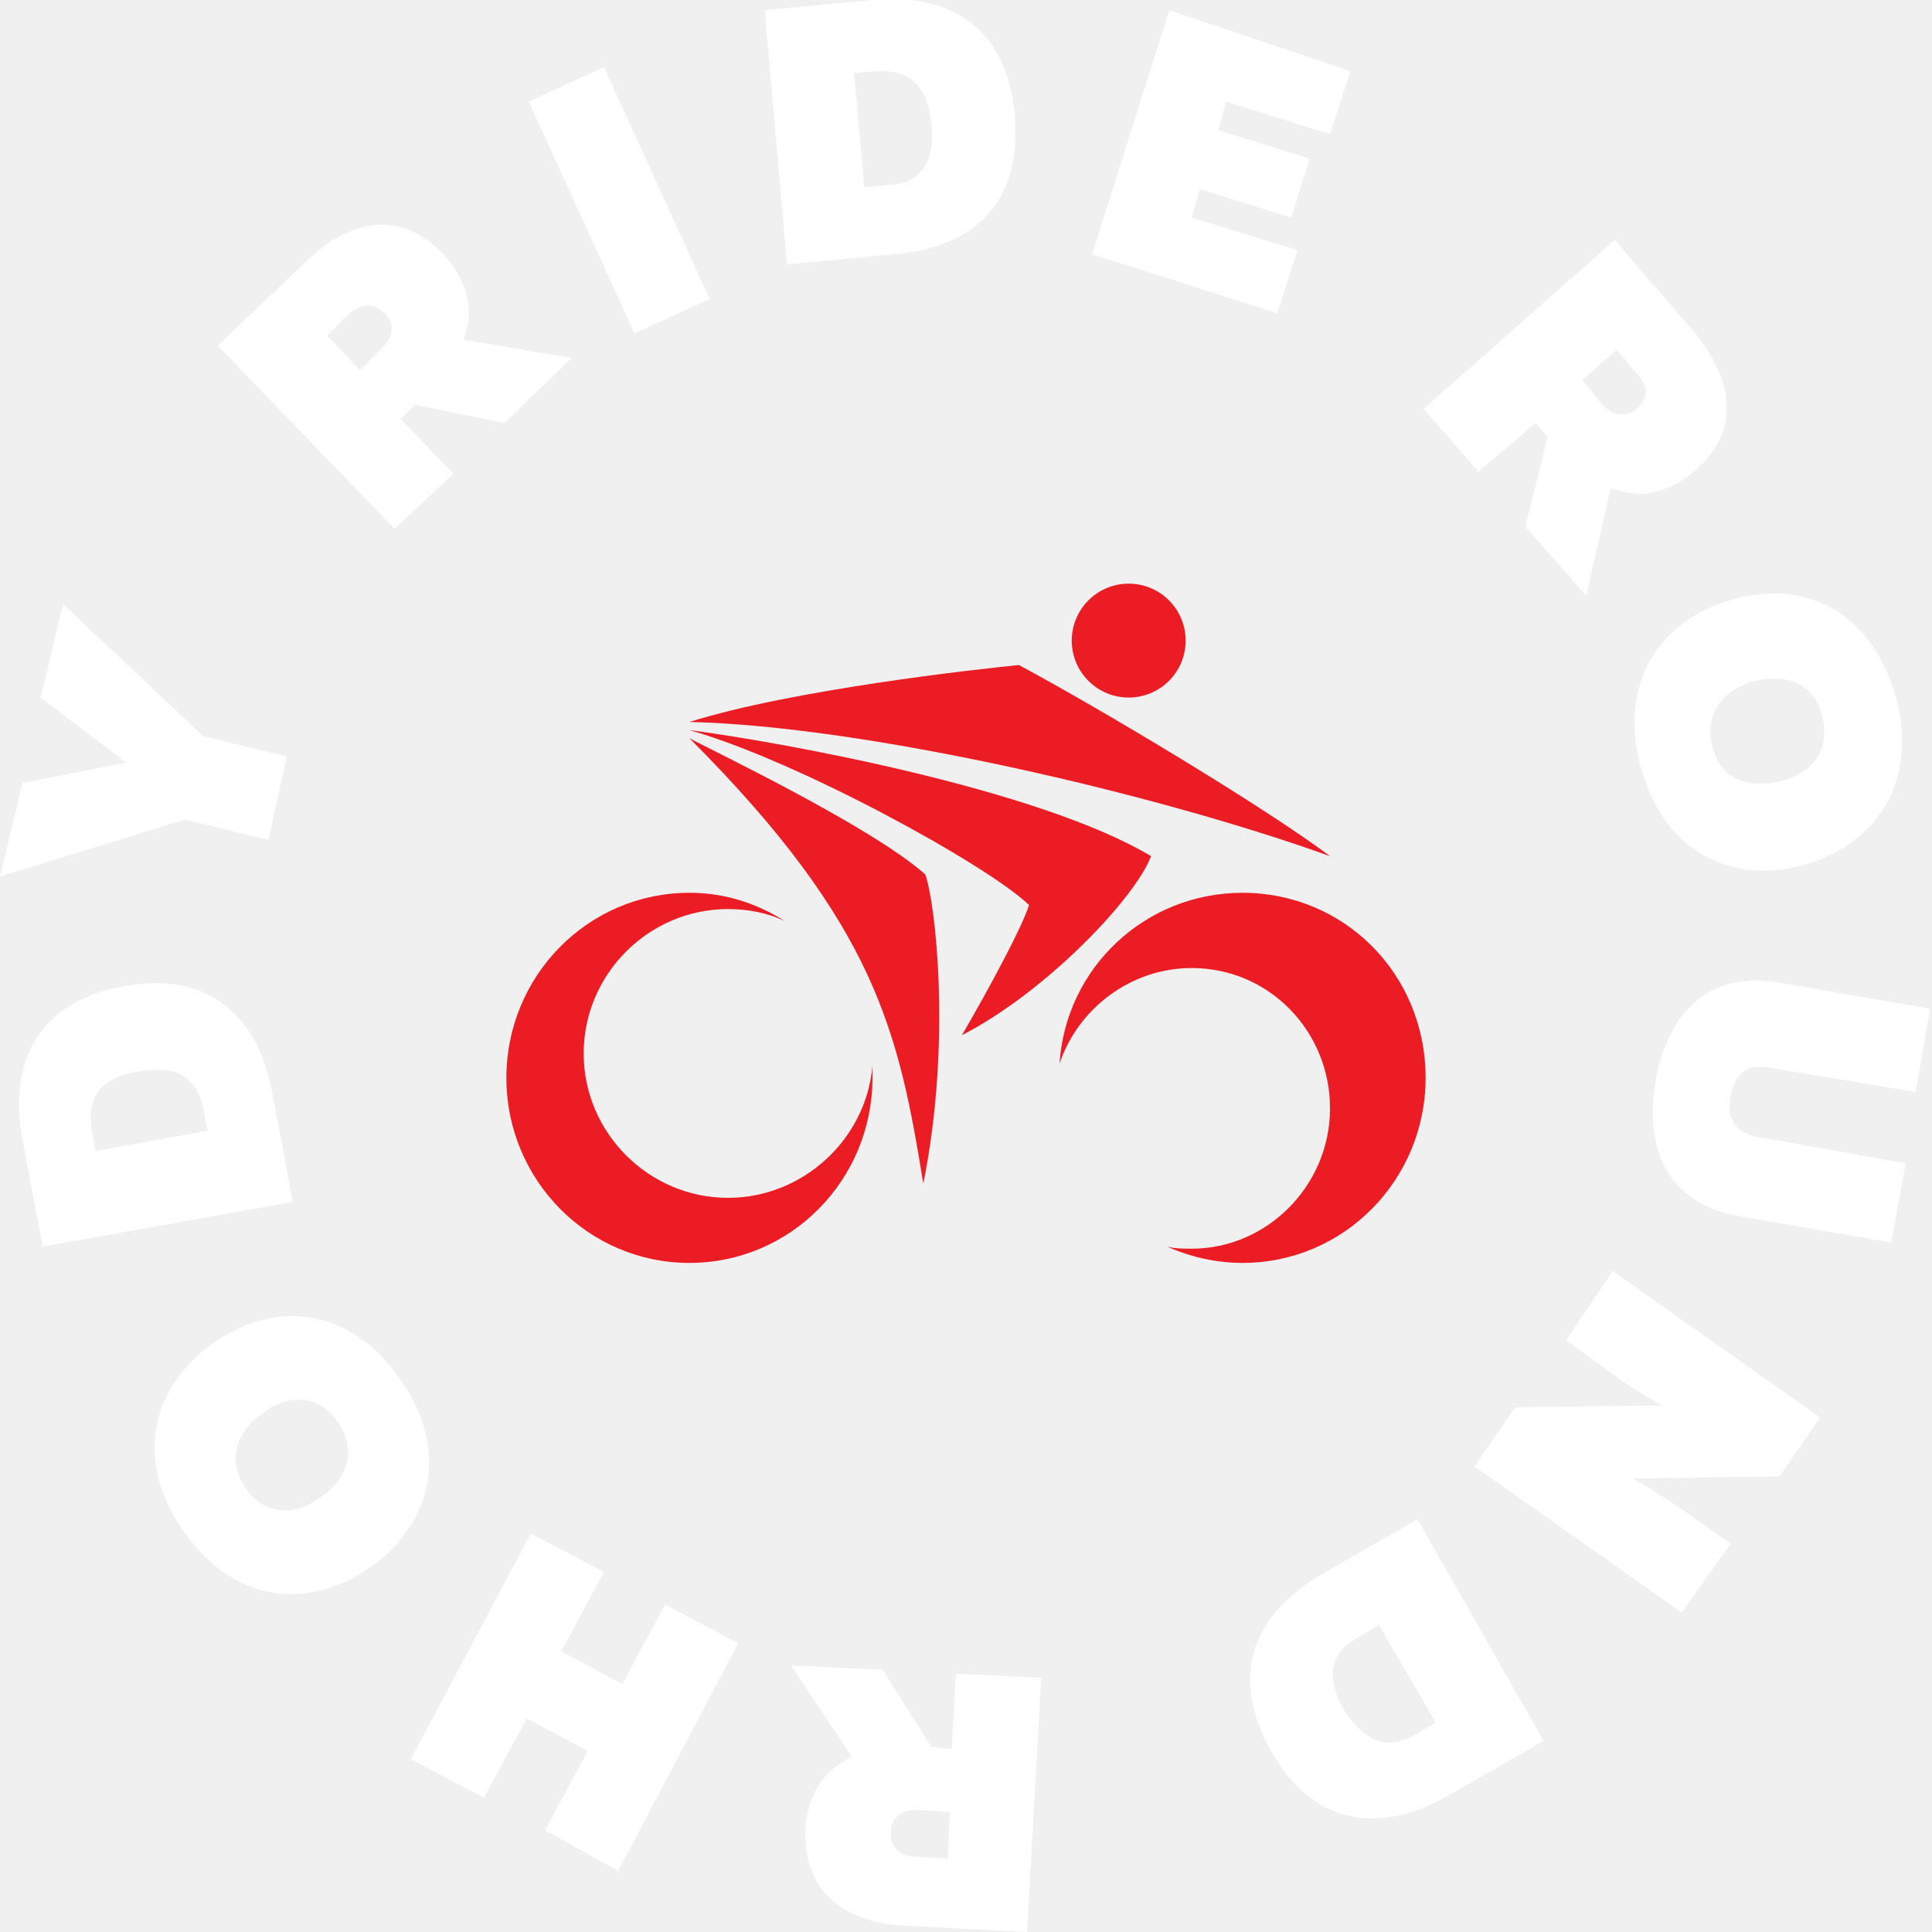
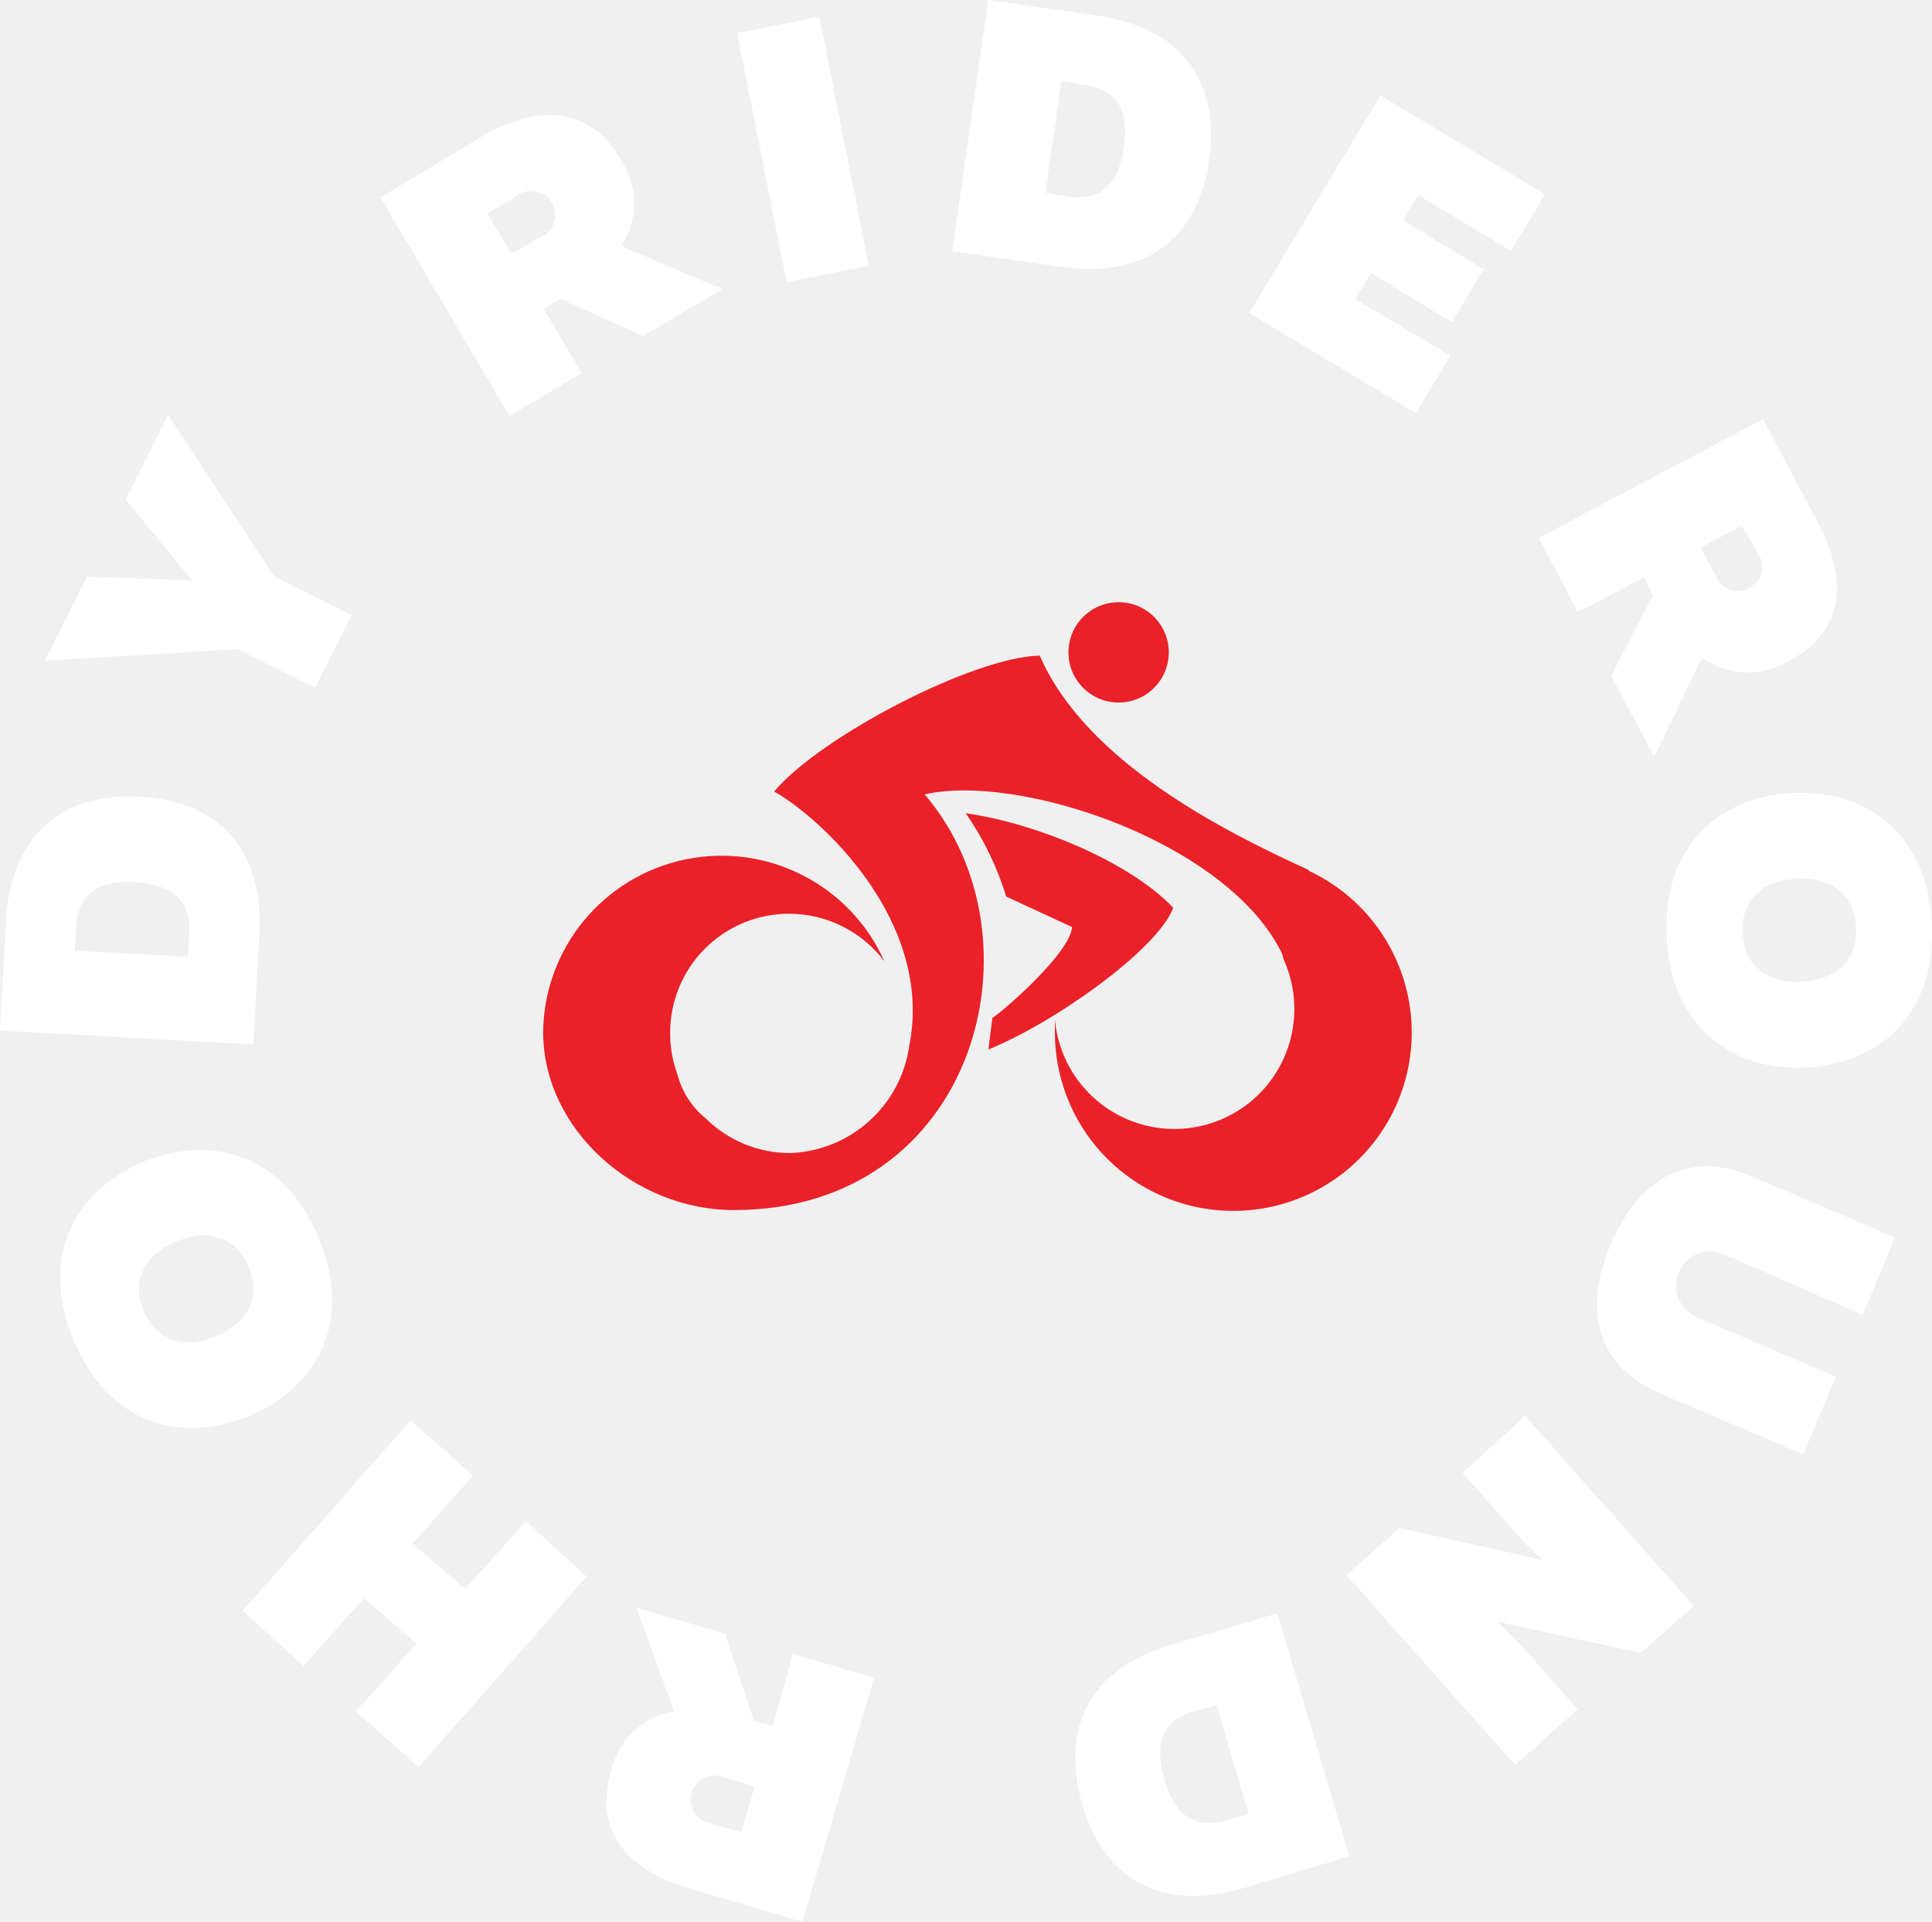
- <svg xmlns="http://www.w3.org/2000/svg" version="1.1" id="Layer_1" x="0px" y="0px" viewBox="0 0 95 95" enable-background="new 0 0 95 95" xml:space="preserve">
-   <g>
-     <path fill="#EC1C24" d="M61.1,43.9c-4.8,0-8.7,3.7-9,8.4c0.9-2.7,3.5-4.7,6.5-4.7c3.8,0,6.8,3.1,6.8,6.9c0,3.8-3.1,6.9-6.8,6.9   c-0.4,0-0.8,0-1.2-0.1c1.1,0.5,2.4,0.8,3.7,0.8c5,0,9-4.1,9-9.1C70.1,47.9,66.1,43.9,61.1,43.9z" />
-     <path fill="#EC1C24" d="M35.8,58.9c-3.9,0-7.1-3.2-7.1-7.1c0-3.9,3.2-7.1,7.1-7.1c1,0,2,0.2,2.8,0.6c-1.4-0.9-3-1.4-4.7-1.4   c-5,0-9,4.1-9,9.1c0,5,4,9.1,9,9.1c5,0,9-4.1,9-9.1c0-0.2,0-0.4,0-0.6C42.6,56,39.5,58.9,35.8,58.9z" />
-     <ellipse fill="#EC1C24" cx="55.5" cy="31.5" rx="2.8" ry="2.8" />
-     <path fill="#EC1C24" d="M33.9,36.3c9.2,9.2,10.3,14.5,11.5,21.9l0,0c1.4-6.9,0.6-13.8,0.1-15.2C42.8,40.6,34.8,36.8,33.9,36.3z" />
-     <path fill="#EC1C24" d="M33.9,35.9c5.3,1.5,14.6,6.6,16.7,8.6c-0.3,1-1.9,4-3.3,6.4l0,0c4.1-2.1,8.5-6.7,9.3-8.8   C51.1,38.8,38.5,36.5,33.9,35.9z" />
-     <path fill="#EC1C24" d="M50.1,32.7c-2,0.2-11.1,1.2-16.2,2.8c8.6,0.2,22.9,3.5,31.5,6.6C62.2,39.7,54.2,34.9,50.1,32.7z" />
-     <g>
-       <path fill="#FFFFFF" d="M19.4,26l-8.7-9l4.2-4c1.9-1.9,4.5-3,6.9-0.5c1.3,1.4,1.5,2.9,1,4.2l5.3,0.9l-3.3,3.2l-4.4-0.9l-0.7,0.7    l2.6,2.7L19.4,26z M17.7,18.2l1.1-1.1c0.6-0.6,0.6-1.2,0.1-1.7c-0.5-0.5-1.1-0.5-1.7,0l-1.1,1.1L17.7,18.2z" />
-       <path fill="#FFFFFF" d="M29.7,3.3l5.2,11.4l-3.7,1.7L26,5L29.7,3.3z" />
-       <path fill="#FFFFFF" d="M42.9,0c4.5-0.4,6.7,2,7,5.7c0.3,3.7-1.4,6.4-5.9,6.8L38.7,13L37.6,0.5L42.9,0z M43.1,3.5L42,3.6l0.5,5.6    l1.2-0.1c1.5-0.1,2.3-1,2.1-3C45.6,4.1,44.6,3.4,43.1,3.5z" />
-       <path fill="#FFFFFF" d="M66.4,3.5l-1,3.1L60.3,5l-0.4,1.4l4.5,1.4l-0.9,2.9L59,9.3l-0.4,1.4l5.2,1.6l-1,3.1l-9.1-2.9l3.8-12    L66.4,3.5z" />
-       <path fill="#FFFFFF" d="M70,20.1l9.4-8.3l3.8,4.4c1.7,2,2.7,4.7,0.2,6.9c-1.5,1.3-2.9,1.4-4.2,0.9L78,29.3l-3-3.4l1.1-4.4    l-0.6-0.7l-2.8,2.4L70,20.1z M77.8,18.7l1,1.2c0.5,0.6,1.2,0.6,1.7,0.2c0.5-0.5,0.6-1.1,0-1.7l-1-1.2L77.8,18.7z" />
-       <path fill="#FFFFFF" d="M93.2,34.2c1.2,4.3-1,7.3-4.4,8.3c-3.4,1-6.9-0.4-8.1-4.7c-1.2-4.3,1-7.3,4.4-8.3    C88.5,28.5,91.9,29.8,93.2,34.2z M89.6,35.2c-0.4-1.6-1.7-2.1-3.4-1.7c-1.6,0.5-2.4,1.7-2,3.2c0.4,1.6,1.7,2.1,3.4,1.7    C89.2,38,90,36.8,89.6,35.2z" />
-       <path fill="#FFFFFF" d="M93,61.1l-7.5-1.3c-3.8-0.7-4.6-3.7-4.1-6.6c0.5-2.9,2.2-5.5,6-4.9l7.5,1.3l-0.7,4.1L87,52.5    c-1.1-0.2-1.7,0.3-1.9,1.4c-0.2,1.1,0.2,1.8,1.3,2l7.3,1.3L93,61.1z" />
-       <path fill="#FFFFFF" d="M79.3,62.5l10.2,7.2l-2,2.9l-7.2,0.1c0.7,0.4,1.3,0.8,1.8,1.1l3,2.1l-2.4,3.4l-10.2-7.2l2-2.9l7.2-0.1    c-0.7-0.4-1.2-0.7-1.8-1.1L77,65.9L79.3,62.5z" />
-       <path fill="#FFFFFF" d="M71.2,88.3c-3.9,2.2-6.9,1-8.7-2.2c-1.8-3.2-1.4-6.4,2.5-8.7l4.7-2.7l6.2,10.9L71.2,88.3z M69.6,85.3    l1-0.6l-2.8-4.8l-1,0.6c-1.3,0.7-1.7,1.8-0.7,3.6C67.2,85.8,68.3,86,69.6,85.3z" />
-       <path fill="#FFFFFF" d="M51.2,82.5L50.5,95l-5.8-0.3c-2.7-0.1-5.2-1.3-5.1-4.7c0.1-1.9,1.1-3.1,2.3-3.6l-3-4.5l4.5,0.2l2.4,3.8    l1,0.1l0.2-3.7L51.2,82.5z M46.7,89.1L45.1,89c-0.8,0-1.3,0.4-1.3,1.1c0,0.7,0.4,1.2,1.2,1.2l1.6,0.1L46.7,89.1z" />
-       <path fill="#FFFFFF" d="M20.2,86.5l5.9-11.1l3.6,1.9l-2.1,3.9l3,1.6l2.1-3.9l3.6,1.9L30.4,92L26.8,90l2.1-3.9l-3-1.6l-2.1,3.9    L20.2,86.5z" />
-       <path fill="#FFFFFF" d="M9.1,75.4c-2.6-3.6-1.6-7.2,1.3-9.3c2.9-2.1,6.6-2,9.2,1.6c2.6,3.6,1.6,7.2-1.3,9.3S11.7,79,9.1,75.4z     M12.1,73.2c0.9,1.3,2.4,1.4,3.7,0.4c1.4-1,1.7-2.4,0.8-3.7c-0.9-1.3-2.4-1.4-3.7-0.4C11.5,70.5,11.2,71.9,12.1,73.2z" />
-       <path fill="#FFFFFF" d="M1.1,56c-0.8-4.4,1.4-6.9,5-7.5c3.6-0.7,6.5,0.9,7.3,5.3l1,5.3L2.1,61.3L1.1,56z M4.5,55.5l0.2,1.1l5.5-1    L10,54.5c-0.3-1.4-1.2-2.2-3.2-1.8C4.8,53,4.3,54.1,4.5,55.5z" />
-       <path fill="#FFFFFF" d="M13.2,41.3l-4.1-1L0,43.1l1.1-4.6l5.1-1L2,34.3l1.1-4.6l6.9,6.5l4.1,1L13.2,41.3z" />
-     </g>
-   </g>
+ <svg xmlns="http://www.w3.org/2000/svg" id="Layer_1" data-name="Layer 1" viewBox="0 0 95.51 94.98">
+   <defs>
+     <style>.cls-1{fill:#fff;}.cls-2{fill:#ea2128;}</style>
+   </defs>
+   <path class="cls-1" d="M25.19,20.56L18.81,9.76l5-3c2.3-1.36,5.11-1.85,6.85,1.09a3.86,3.86,0,0,1,.05,4.32l5,2.12-3.92,2.32L27.7,14.77l-0.83.49,1.89,3.19Zm0.1-8,1.37-.81a1.19,1.19,0,1,0-1.2-2l-1.37.81Z" />
+   <path class="cls-1" d="M40.5,0.83l2.45,12.31-4.06.81L36.44,1.64Z" />
+   <path class="cls-1" d="M54.22,0.77c4.45,0.64,6.07,3.5,5.55,7.14s-2.88,5.92-7.33,5.28l-5.36-.77L48.86,0ZM53.62,4.2L52.47,4l-0.8,5.54,1.15,0.17c1.45,0.21,2.45-.41,2.74-2.43S55.07,4.41,53.62,4.2Z" />
+   <path class="cls-1" d="M76.38,9.6l-1.68,2.8-4.6-2.76-0.75,1.25,4,2.42-1.57,2.61-4-2.42L67,14.78l4.69,2.81L70,20.42l-8.24-4.94L68.24,4.72Z" />
+   <path class="cls-1" d="M76.07,26.59l11.09-5.87,2.72,5.15c1.25,2.36,1.61,5.19-1.42,6.79a3.86,3.86,0,0,1-4.32-.15l-2.36,4.9-2.13-4,2.07-4-0.45-.86L78,30.25Zm8,0.47,0.75,1.41a1.19,1.19,0,1,0,2.09-1.11L86.12,26Z" />
+   <path class="cls-1" d="M95.5,45.7c0.2,4.51-2.66,6.92-6.26,7.08s-6.65-2-6.85-6.5,2.66-6.92,6.26-7.08S95.3,41.19,95.5,45.7Zm-3.74.16c-0.07-1.61-1.2-2.5-2.92-2.42s-2.77,1.05-2.7,2.67,1.2,2.5,2.92,2.42S91.83,47.48,91.76,45.87Z" />
+   <path class="cls-1" d="M89.14,71.89l-7.05-3c-3.56-1.52-3.63-4.65-2.46-7.39s3.48-4.85,7-3.33l7.05,3L92.09,65,85.22,62a1.69,1.69,0,0,0-1.33,3.12l6.87,2.94Z" />
+   <path class="cls-1" d="M75.4,70l8.33,9.39-2.61,2.32L74,80.16a18,18,0,0,1,1.51,1.54L78,84.5l-3.1,2.75-8.33-9.39,2.61-2.32,7.08,1.58a17.57,17.57,0,0,1-1.48-1.51L72.3,72.8Z" />
+   <path class="cls-1" d="M61.49,93.33c-4.32,1.27-7-.65-8-4.18s0.15-6.59,4.47-7.86l5.19-1.53,3.55,12ZM60.61,90l1.12-.33-1.58-5.36L59,84.6C57.62,85,57,86,57.55,87.95S59.2,90.38,60.61,90Z" />
+   <path class="cls-1" d="M43.21,82.94L39.67,95l-5.59-1.65c-2.56-.75-4.84-2.47-3.87-5.76a3.86,3.86,0,0,1,3.12-3l-1.86-5.11,4.37,1.29,1.43,4.29,0.93,0.27,1-3.56Zm-5.9,5.37-1.53-.45a1.19,1.19,0,1,0-.67,2.27l1.53,0.45Z" />
+   <path class="cls-1" d="M12,79.63l8.3-9.41,3.09,2.73-3,3.35L23,78.55l3-3.35L29,77.94l-8.3,9.41-3.11-2.74,3-3.35L18,79l-3,3.35Z" />
+   <path class="cls-1" d="M3.64,66.25c-1.74-4.17.11-7.41,3.43-8.8S14,57,15.75,61.19,15.64,68.6,12.31,70,5.38,70.42,3.64,66.25ZM7.1,64.8c0.62,1.49,2,1.93,3.58,1.26s2.24-1.95,1.61-3.43-2-1.93-3.58-1.26S6.47,63.32,7.1,64.8Z" />
+   <path class="cls-1" d="M0.3,45.53c0.25-4.49,3-6.35,6.62-6.15s6.15,2.35,5.9,6.84l-0.3,5.41L0,50.94Zm3.47,0.3L3.7,47,9.29,47.3l0.06-1.16c0.08-1.47-.62-2.4-2.66-2.52S3.85,44.36,3.77,45.83Z" />
+   <path class="cls-1" d="M15.57,34l-3.83-1.91-9.52.57L4.3,28.5l5.21,0.2-3.29-4,2.09-4.19,5.25,8,3.83,1.91Z" />
+   <circle class="cls-2" cx="55.3" cy="32.25" r="2.48" />
+   <path class="cls-2" d="M60.95,42.22c-0.6,0-1.89-1.49-3.69-1,2.51,1.3,5.8,3.68,6.18,6.17a5.93,5.93,0,1,1-11.29,3q0,0.31,0,.63A8.82,8.82,0,1,0,60.95,42.22Z" />
+   <path class="cls-2" d="M47.74,40.2a14.64,14.64,0,0,1,2,4.12L53,45.83c-0.1,1.28-3.35,4.11-3.94,4.49l-0.2,1.56c3.29-1.33,8.36-4.94,9.14-7C56,42.74,51.48,40.74,47.74,40.2Z" />
+   <path class="cls-2" d="M65.54,45.56A7.18,7.18,0,0,0,64.68,43c-4.18-1.91-11-5.34-13.28-10.59-3.27.06-10.85,4-13.13,6.72,2.26,1.26,7.91,6.4,6.68,12.57A6.17,6.17,0,0,1,39.06,57a5.91,5.91,0,0,1-4.17-1.71,4.16,4.16,0,0,1-1.4-2.17,5.91,5.91,0,0,1-.36-1.92V51.16s0,0,0-.06v0A5.88,5.88,0,0,1,39,45.17h0a5.92,5.92,0,0,1,4.72,2.35A8.82,8.82,0,0,0,26.85,51c0,4.87,4.55,8.82,9.42,8.82,12,0,15.52-13.45,9.44-20.55C51.24,38,64.92,43.07,64,50.63,67.25,47.5,67.07,47.54,65.54,45.56Z" />
</svg>
